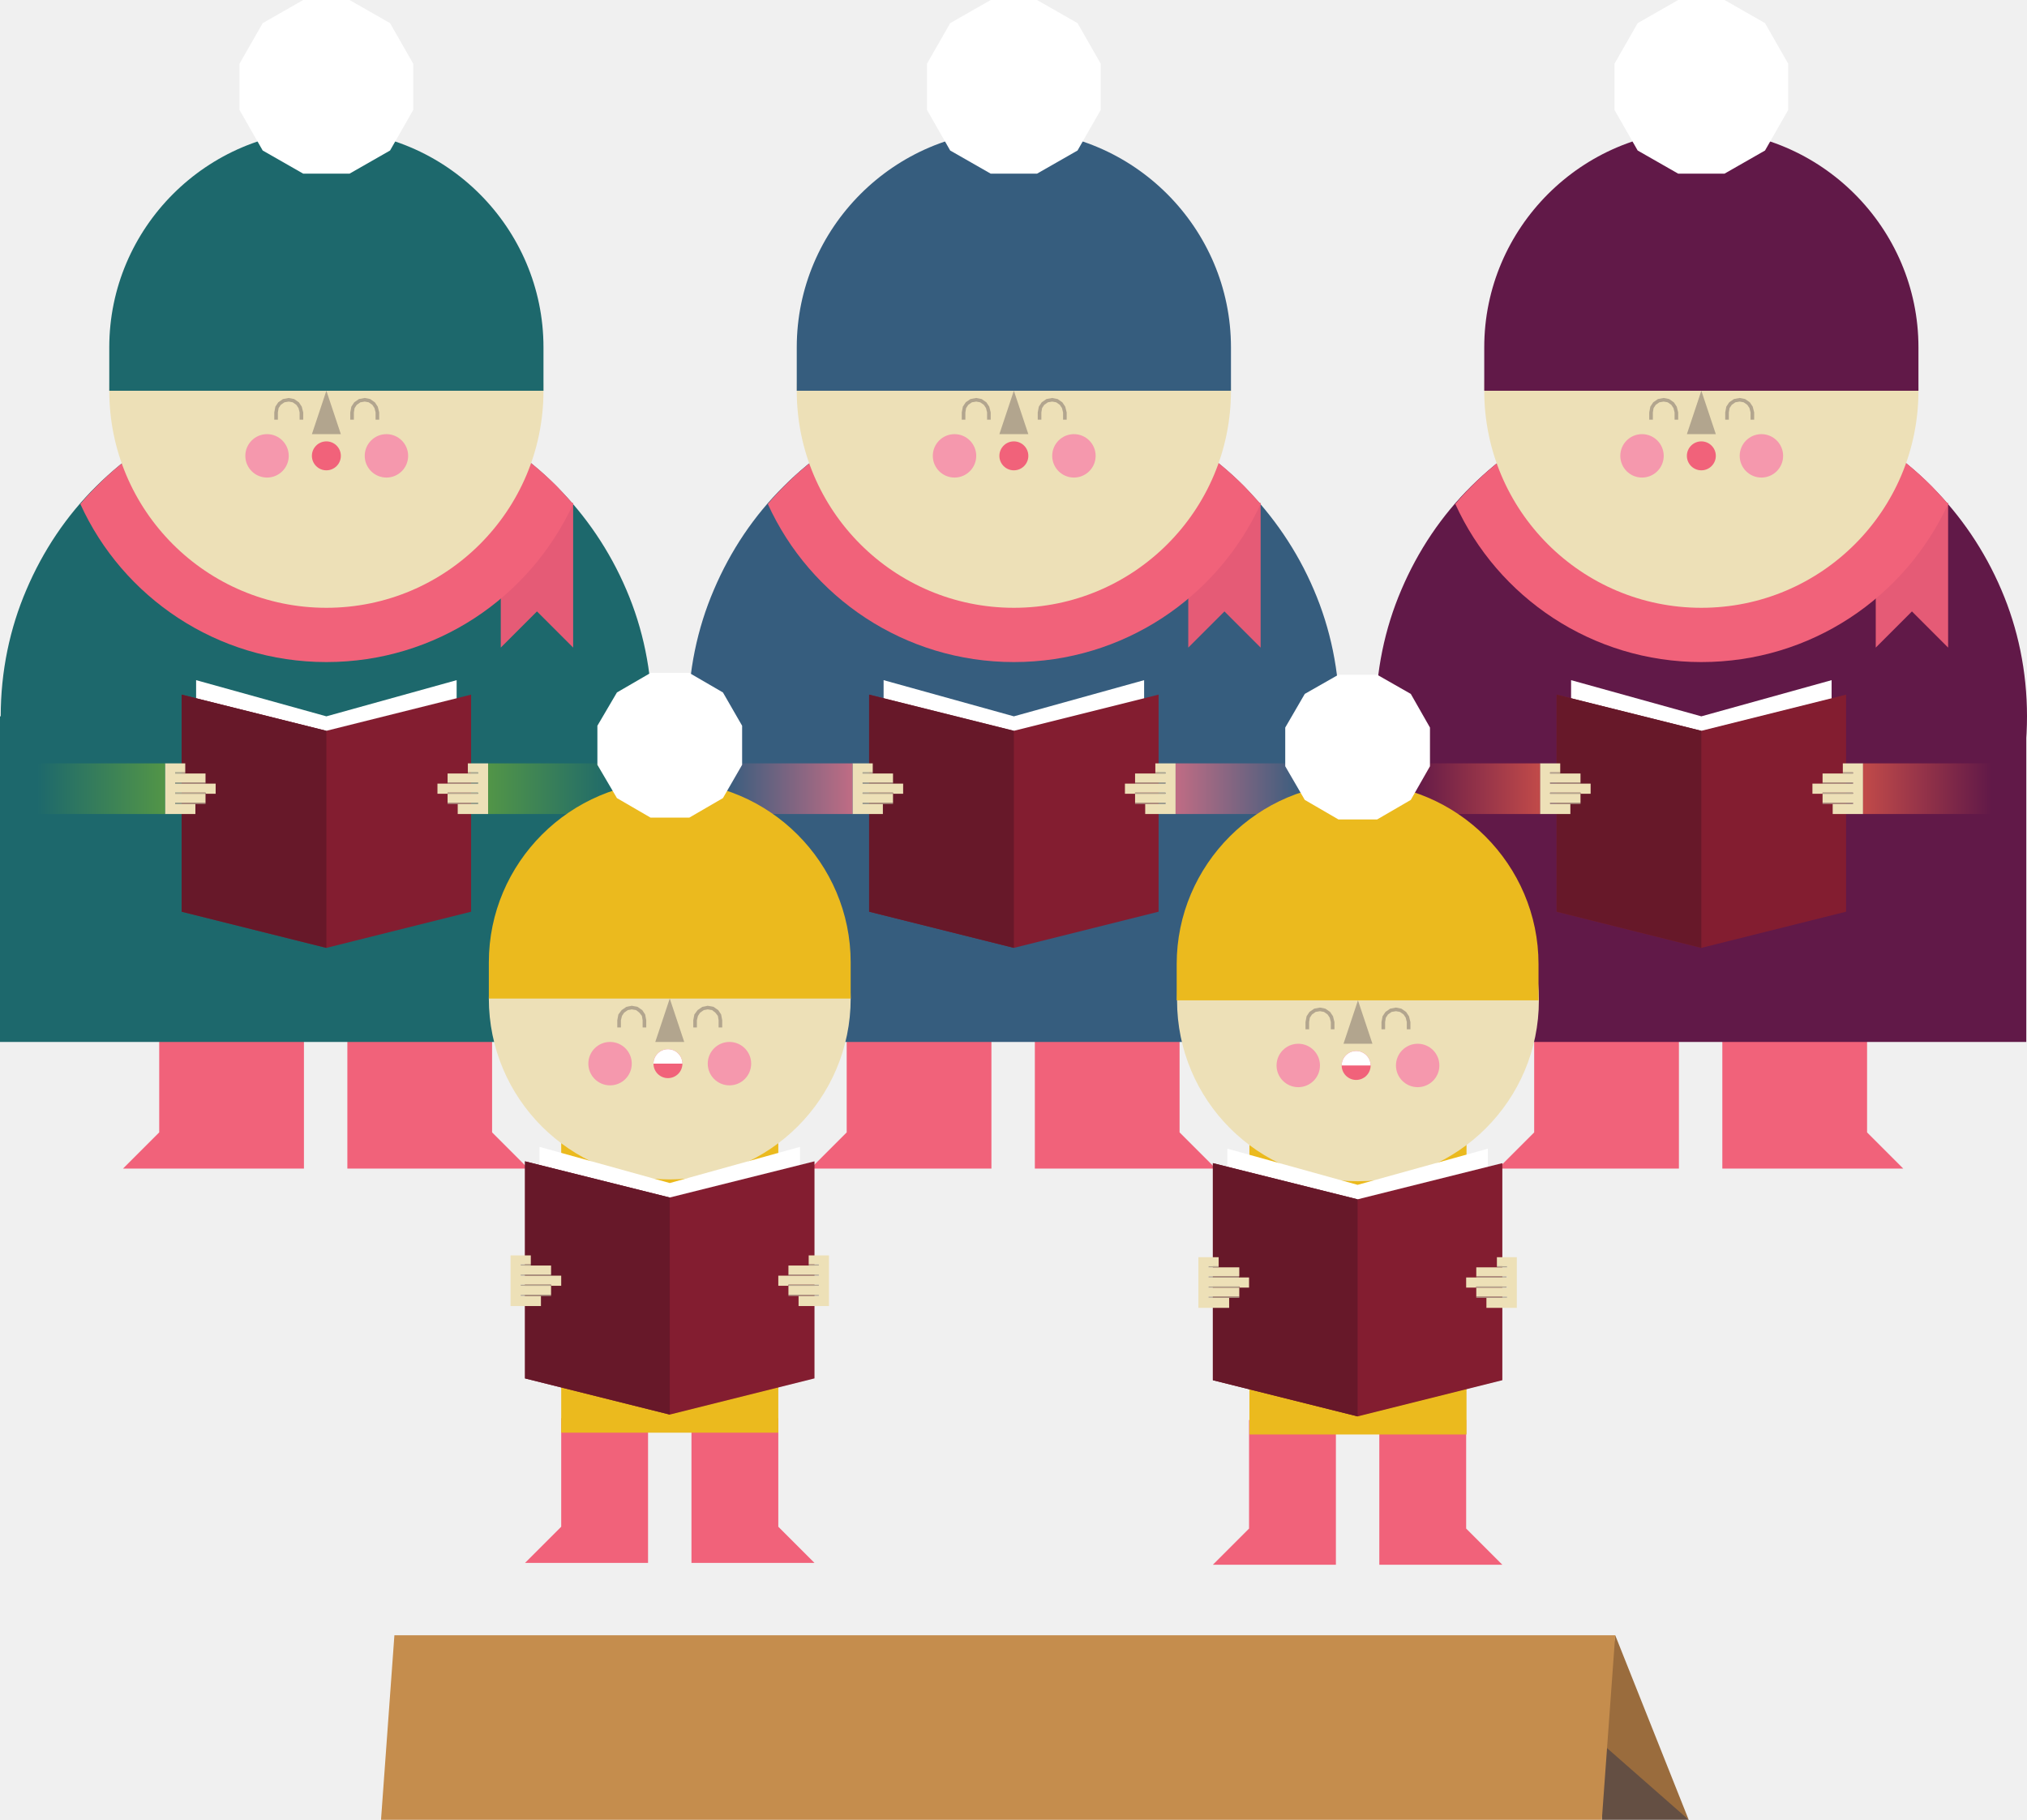
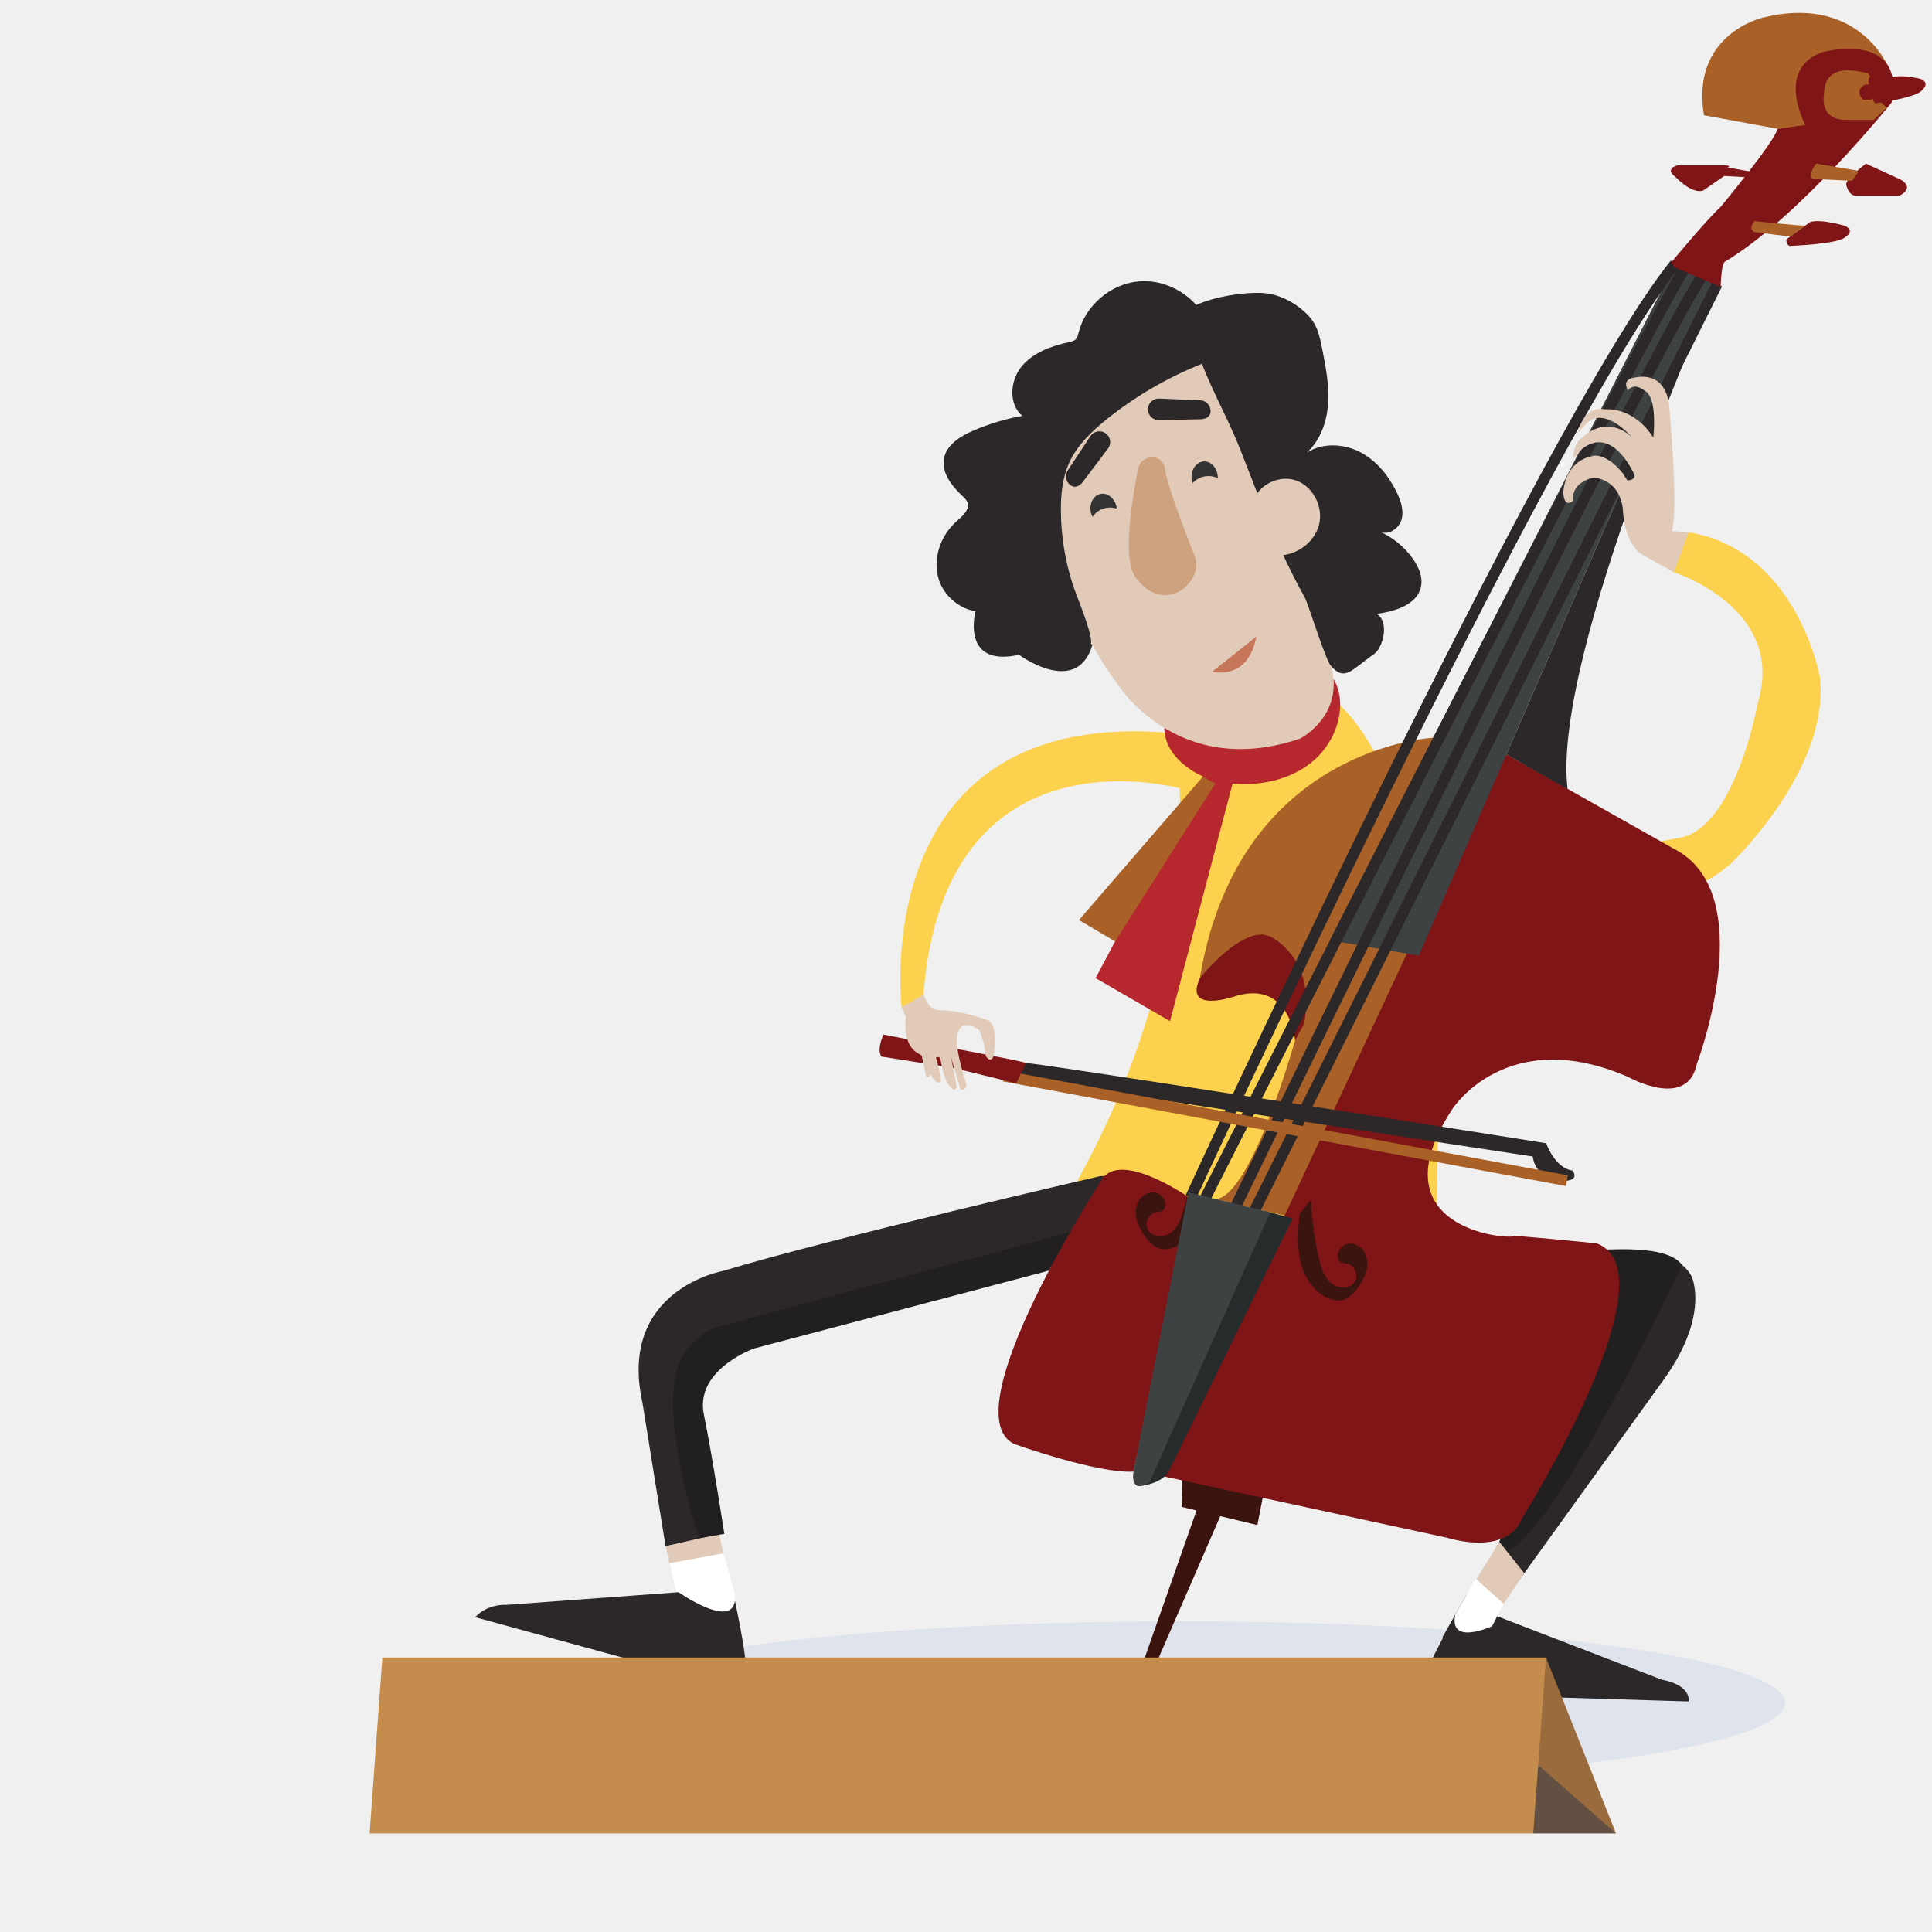
- <svg xmlns="http://www.w3.org/2000/svg" viewBox="0 0 560.2 503">
-   <path fill="#F1627A" d="M136 313v-30H96v40h50zm-92 0v-30h40v40H34z" />
-   <path fill="#1D686C" d="M0 198h180v90H0zm180.2 0c0 12.4-2.5 24.3-7.1 35s-11.1 20.5-19.3 28.6c-8.1 8.1-17.8 14.7-28.6 19.3-10.8 4.6-22.6 7.1-35 7.1s-24.3-2.5-35-7.1c-10.8-4.6-20.5-11.1-28.6-19.3S11.9 243.8 7.3 233 .2 210.4.2 198s2.5-24.3 7.1-35c4.6-10.8 11.1-20.5 19.3-28.6s17.8-14.7 28.6-19.3c10.8-4.6 22.6-7.1 35-7.1s24.3 2.5 35 7.1c10.8 4.6 20.5 11.1 28.6 19.3 8.1 8.1 14.7 17.8 19.3 28.6 4.6 10.7 7.1 22.6 7.1 35z" />
-   <path fill="#E55B76" d="M158.4 179l-10-10-10 10v-40h20v20z" />
-   <path fill="#F1627A" d="M90.2 183c30.3 0 56.3-17.9 68.2-43.7-1.5-1.7-3-3.3-4.5-4.9-8.1-8.1-17.8-14.7-28.6-19.3s-22.6-7.1-35-7.1-24.3 2.5-35 7.1-20.5 11.1-28.6 19.3c-1.6 1.6-3.1 3.2-4.5 4.9C33.9 165.1 60 183 90.2 183z" />
-   <circle fill="#EDE0B7" cx="90.2" cy="108" r="60" />
-   <path fill="#fff" d="M126.2 248l-36 10-36-10v-60l36 10 36-10v30z" />
-   <path fill="#831D30" d="M130.2 252l-40 10-40-10v-60l40 10 40-10v30z" />
-   <path fill="#671829" d="M90.2 262l-40-10v-60l40 10z" />
-   <path fill="#EDE0B7" d="M56.8 216.6h-8.4v-.3h8.4v-2.5h-8.4v-.3h2.8V211h-5.6v14H54v-2.8h-5.6v-.3h8.4v-2.5h-8.4v-.3h8.4v.3h2.8v-2.8z" />
-   <path fill="#B2A58E" d="M48.4 213.5h2.8v.3h-2.8zm0 2.8h8.4v.3h-8.4zm0 2.8h8.4v.3h-8.4zm0 3.1h8.4v-.3h-8.4z" />
-   <linearGradient id="a" gradientUnits="userSpaceOnUse" x1="45.625" y1="218" x2="10.25" y2="218">
-     <stop offset="0" stop-color="#529547" />
-     <stop offset="1" stop-color="#1D686C" />
-   </linearGradient>
-   <path fill="url(#a)" d="M10.2 211h35.4v14H10.2z" />
-   <path fill="#EDE0B7" d="M129.3 211v2.5h2.8v.3h-8.4v2.5h8.4v.3h-11.2v2.8h2.8v-.3h8.4v.3h-8.4v2.5h8.4v.3h-5.6v2.8h8.4v-14z" />
-   <path fill="#B2A58E" d="M129.3 213.5h2.8v.3h-2.8zm-5.6 2.8h8.4v.3h-8.4zm0 2.8h8.4v.3h-8.4zm8.4 2.8h-8.4v.3h8.4z" />
-   <linearGradient id="b" gradientUnits="userSpaceOnUse" x1="134.875" y1="218" x2="170.25" y2="218">
-     <stop offset="0" stop-color="#529547" />
-     <stop offset="1" stop-color="#1D686C" />
-   </linearGradient>
-   <path fill="url(#b)" d="M134.9 211h35.4v14h-35.4z" />
-   <path d="M97.8 114l.2-1.2.6-.9 1-.7 1.2-.2 1.1.2 1 .7.6.9.3 1.2v2h1v-2l-.4-1.6-.8-1.2-1.3-.9-1.5-.3-1.6.3-1.3.9-.8 1.2-.3 1.6v2h1v-2zm-21 0l.2-1.2.6-.9 1-.7 1.2-.2 1.1.2 1 .7.6.9.3 1.2v2h1v-2l-.4-1.6-.8-1.2-1.3-.9-1.5-.3-1.6.3-1.3.9-.8 1.2-.3 1.6v2h1v-2zm17.4 6h-8l4-12z" fill="#B2A58E" />
-   <g fill="#F598AD">
-     <circle cx="73.8" cy="126" r="6" />
-     <circle cx="106.8" cy="126" r="6" />
+ <svg xmlns="http://www.w3.org/2000/svg" xmlns:xlink="http://www.w3.org/1999/xlink" version="1.1" id="Capa_1" x="0px" y="0px" width="300px" height="300px" viewBox="0 0 300 300" enable-background="new 0 0 300 300" xml:space="preserve">
+   <g>
+     <ellipse fill="#DFE3EB" cx="183.18" cy="264.426" rx="93.992" ry="12.668" />
+     <g>
+       <g opacity="0.13">
+         <g>
+           <g>
+             <defs>
+               <path id="SVGID_1_" d="M297.114,257.281c0,9.299-32.75,16.836-73.148,16.836c-40.4,0-73.151-7.537-73.151-16.836        s32.751-16.838,73.151-16.838C264.364,240.443,297.114,247.982,297.114,257.281" />
+             </defs>
+             <clipPath id="SVGID_2_">
+               <use xlink:href="#SVGID_1_" overflow="visible" />
+             </clipPath>
+           </g>
+         </g>
+       </g>
+       <path fill="#FCD14E" d="M206.901,108.469c0,0-4.297,7.976-14.183,7.16c-2.353-0.194-8.319-1.507-10.389-1.771    c-47.991-4.469-42.321,42.586-42.321,42.586l3.373-1.951c3.101-40.014,35.73-33.118,39.806-32.096    c0.44,11.663-1.169,34.163-15.642,60.499l-4.092,8.736l58.783,10.322C222.237,201.955,229.161,126.889,206.901,108.469" />
+       <path fill="#2C2829" d="M251.374,195.924c-0.342-2.047,8.846-2.412,11.278,2.234c0,0,2.931,5.889-4.202,15.924l-24.994,34.682    l-4.201-3.053l15.236-26.85C244.491,218.861,252.481,202.537,251.374,195.924" />
+       <path fill="#221F20" d="M232.821,239.424c0,0,15.629-45.707,15.726-45.432s10.21-0.984,12.628,2.42    c0,0-18.965,40.713-27.143,44.535L232.821,239.424z" />
+       <path fill="#2C2829" d="M170.862,182.621c0,0-42.059,9.709-58.611,14.736c0,0-16.367,2.887-12.49,20.473l3.587,22.262l8.325-1.781    c0,0-10.979-28.955,5.066-30.262l50.363-12.256l5.389-13.172H170.862z" />
+       <path fill="#FCD14E" d="M259.713,88.78c0,0,17.798,5.519,13.214,20.473c0,0-3.548,19.856-12.498,20.907l-6.279,1.183l4.806,7.216    c0,0,4.421,0.271,9.878-4.532c0,0,15.391-14.602,13.754-28.899c0,0-3.494-19.742-20.412-22.472l-2.33,5.447" />
+       <polygon fill="#E1CAB7" points="236.684,244.287 232.323,250.738 227.65,247.762 232.823,239.424   " />
+       <polygon fill="#E1CAB7" points="103.348,240.1 104.177,243.609 112.472,241.867 111.642,238.178   " />
+       <path fill="#221F20" d="M108.566,238.855c0,0-7.153-21.346-2.51-28.313c0,0,1.106-2.543,4.978-4.424l55.131-14.787l-3.275,5.965    l-45.773,12.088c0,0-8.537,3.014-7.939,9.441c0.024,0.258,0.063,0.518,0.116,0.785c1.409,6.969,3.179,18.564,3.179,18.564    L108.566,238.855z" />
+       <path fill="#B6282E" d="M207.05,105.377c0.202,3.272-2.042,6.581-4.963,8.069c-2.232,1.14-4.841,1.233-7.348,1.187    c-4.61-0.085-9.417-0.731-13.945-1.6c0.02,2.803,1.842,4.985,4.174,6.539c0.58,0.387,1.193,0.714,1.83,0.988l-16.68,31.314    l11.564,6.691l9.717-36.897c0.523,0.048,1.047,0.081,1.568,0.088c4.332,0.05,8.836-1.297,11.83-4.426    S209.239,109.115,207.05,105.377" />
+       <polyline fill="#A96128" points="186.787,120.59 167.546,142.863 173.146,146.189 188.696,121.688   " />
+       <path fill="#2C2829" d="M114.685,251.328c-0.23-1.18-0.651-3.27-1.021-4.816c-0.144-0.635-0.254-1.004-0.254-1.004    c-0.127-0.463-0.237-0.787-0.315-0.885c0,0-3.129,0.893-5.16,2.314l-0.58,0.15l-28.588,2.105c-3.376-0.109-4.98,1.926-4.98,1.926    l32.766,8.975l1.416-2.508l0.914,2.834l6.91,1.74C116.36,260.754,115.517,255.551,114.685,251.328" />
+       <path fill="#2C2829" d="M258.027,260.816l-26.672-10.275l-2.419-1.463c-0.389-0.709-0.826-1.246-1.285-1.316l-0.229,0.404    c0,0-0.01,0.018-0.026,0.045l-3.427,6.037l0.111,0.039c-1.996,3.797-4.125,8.156-4.006,9.285h5.861l1.715-2.959l0.607,2.551    l33.952,1.037C262.211,264.201,262.763,261.715,258.027,260.816" />
+       <path fill="#FFFFFF" d="M229.169,245.082c-0.08,0.121,4.345,3.896,4.313,3.945c-0.032,0.047-1.788,3.482-1.788,3.482    s-6.73,3.117-5.724-1.771L229.169,245.082z" />
+       <path fill="#FFFFFF" d="M114.131,247.432l-0.524-1.818c-0.104-0.504-1.273-4.408-1.273-4.408l-8.371,1.518l1.018,4.25    C104.979,246.973,114.774,253.992,114.131,247.432" />
+       <path fill="#E1CAB7" d="M164.56,72.303c0,0-2.845,18.336,8.875,33.788c0,0,9.264,15.109,28.465,8.594    c0,0,8.111-4.173,4.059-13.284l-16.58-46.706C189.378,54.695,165.228,64.225,164.56,72.303" />
+       <path fill="#2C2829" d="M219.405,86.78c-1.302-1.846-3.109-3.328-5.172-4.245c1.299,0.672,2.969-0.414,3.385-1.818    c0.414-1.403-0.079-2.91-0.715-4.229c-1.252-2.599-3.156-4.968-5.715-6.294c-2.561-1.327-5.83-1.462-8.264,0.087    c2.125-1.913,3.129-4.826,3.307-7.679c0.18-2.854-0.379-5.694-0.936-8.498c-0.328-1.656-0.691-3.39-1.775-4.686    c-1.774-2.125-4.678-3.764-7.443-3.916c-3.035-0.168-7.438,0.56-10.334,1.857c-2.215-2.501-5.619-3.969-8.961-3.664    c-4.342,0.396-8.257,3.755-9.309,7.988c-0.085,0.344-0.162,0.711-0.403,0.974c-0.276,0.299-0.704,0.394-1.103,0.479    c-2.756,0.593-5.59,1.619-7.365,3.81c-1.777,2.188-2.018,5.809,0.135,7.629c-2.637,0.476-5.216,1.256-7.672,2.323    c-1.973,0.857-4.07,2.163-4.482,4.275c-0.431,2.222,1.201,4.286,2.852,5.835c0.313,0.292,0.641,0.595,0.784,0.995    c0.411,1.138-0.775,2.146-1.685,2.944c-2.498,2.188-3.759,5.834-2.77,9.005c0.793,2.538,3.129,4.543,5.709,4.96    c-0.252,1.046-1.803,8.643,6.759,6.76c0,0,8.983,6.652,11.405-1.566l-0.244-0.126c0.023-0.085,0.045-0.172,0.043-0.267    c-0.077-2.142-2.173-6.808-2.924-9.168c-1.163-3.652-1.766-7.484-1.777-11.318c-0.008-2.49,0.244-5.033,1.261-7.307    c1.231-2.755,3.487-4.911,5.837-6.804c4.465-3.595,9.477-6.505,14.805-8.62c1.738,4.514,4.154,8.73,6.008,13.449    c3.037,7.723,5.826,15.478,9.902,22.708c0.633,1.125,3.217,9.731,4.137,10.772c2.182,2.468,3.213,0.531,6.726-1.9    c1.28-0.886,2.429-4.916,0.37-6.206c2.843-0.39,6.264-1.402,6.864-4.208C220.97,89.599,220.297,88.042,219.405,86.78" />
+       <path fill="#E1CAB7" d="M194.44,78.383c0.547-2.838,3.898-4.701,6.654-3.833s4.438,4.125,3.727,6.925    c-0.713,2.802-3.574,4.831-6.463,4.771" />
+       <path fill="#CEA17F" d="M176.717,72.849c0,0-2.93,13.605-0.403,16.744c0,0,1.186,1.864,3.033,2.53    c1.903,0.688,4.492,0.136,5.92-2.538c0.305-0.57,0.802-1.908,0.276-3.152c0,0-4.172-10.397-4.631-13.449    c-0.021-0.131-0.015-0.249-0.036-0.346C180.315,70.218,177.025,70.663,176.717,72.849" />
+       <path fill="#C57558" d="M195.073,98.86c-1.194,6.471-6.051,5.6-6.811,5.462l-0.012-0.038L195.073,98.86z" />
+       <path fill="#2C2829" d="M166.271,75.375L166.271,75.375c-0.77-0.508-0.982-1.551-0.475-2.32l3.521-5.33    c0.508-0.769,1.551-0.982,2.319-0.475c0.769,0.507,0.982,1.552,0.474,2.319l-3.793,5.033    C167.81,75.372,167.038,75.883,166.271,75.375" />
+       <path fill="#2C2829" d="M187.979,63.899L187.979,63.899c0.039-0.919-0.684-1.704-1.604-1.742l-6.383-0.266    c-0.921-0.038-1.705,0.683-1.742,1.604c-0.038,0.919,0.683,1.703,1.602,1.742l6.303-0.13    C187.075,65.145,187.94,64.819,187.979,63.899" />
+       <path fill="#333333" d="M187.442,73.927c0.598-0.036,1.159,0.087,1.644,0.32c0.001-0.083,0.011-0.164,0.005-0.249    c-0.082-1.363-1.059-2.414-2.18-2.347c-1.123,0.068-1.966,1.229-1.883,2.593c0.017,0.278,0.078,0.537,0.164,0.783    C185.71,74.412,186.511,73.984,187.442,73.927" />
+       <path fill="#333333" d="M171.728,78.875c0.587-0.116,1.162-0.071,1.672,0.095c-0.01-0.082-0.012-0.164-0.027-0.247    c-0.268-1.341-1.378-2.249-2.479-2.029c-1.103,0.22-1.78,1.484-1.514,2.824c0.055,0.273,0.151,0.522,0.27,0.753    C170.077,79.589,170.812,79.058,171.728,78.875" />
+       <path fill="#3B130F" d="M196.33,231.207l-12.755-2.627l-0.105,5.408l2.326,0.557l-8.297,23.6c0,0-0.83,1.99,0.663,2.652    c0,0,0.331-0.084,1.078-1.822l10.244-23.547l5.765,1.381L196.33,231.207z" />
+       <path fill="#A96128" d="M222.618,114.551c0,0-29.859,1.326-36.162,36.494c0,0-1.658,6.637,5.972,2.988c0,0,8.958-4.314,9.29,5.307    c0,0-6.968,26.211-12.939,26.873l12.607,2.986l19.242-41.471l-11.943-1.99L222.618,114.551z" />
+       <path fill="#A96128" d="M293.032,10.048c0,0-4.723-10.953-19.32-7.304c0,0-11.225,2.544-9.123,15.151l11.417,2.101l4.812-0.442    c0,0-3.871-4.202,0.221-9.843c0,0,6.856-2.129,11.252,0L293.032,10.048z" />
+       <path fill="#7F1517" d="M233.104,116.679l-52.509,112.553l44.253,9.58c0,0,9.106,2.973,11.54-3.135    c0,0,23.721-37.936,11.557-42.607c0,0-9.376-0.951-12.773-1.162c-0.875,0.68-21.92-1.105-9.621-19.74    c0,0,8.453-13.188,27.365-4.895c0,0,9.047,5.061,10.539-1.988c0,0,10.202-26.792-3.732-33.592L233.104,116.679z" />
+       <path fill="#262B2B" d="M196.33,188.002c0,0-16.095,40.207-19.661,42.766c0,0,3.406-0.125,4.761-2.199    c0.079-0.121,0.151-0.25,0.216-0.387c1.158-2.445,19.077-38.982,19.077-38.982L196.33,188.002z" />
+       <path fill="#7F1517" d="M185.185,186.32c0,0-10.506-7.57-13.898-3.461c0,0-23.647,36.365-13.859,41.342    c0,0,12.939,4.645,18.578,4.313L185.185,186.32z" />
+       <path fill="#3B130F" d="M201.781,188.506c-0.216,2.551-0.428,5.158,0.212,7.637c0.641,2.479,2.304,4.846,4.744,5.617    c0.467,0.148,0.96,0.236,1.445,0.176c1.178-0.145,2.076-1.109,2.754-2.086c0.566-0.816,1.064-1.703,1.279-2.676    c0.214-0.973,0.117-2.045-0.433-2.875s-1.598-1.355-2.567-1.133c-0.971,0.223-1.713,1.291-1.441,2.248    c0.051,0.178,0.137,0.354,0.275,0.477c0.295,0.262,0.736,0.23,1.123,0.309c1.188,0.242,1.853,1.836,1.188,2.85    c-0.756,1.154-2.598,1.084-3.656,0.199c-1.057-0.885-1.51-2.285-1.848-3.621c-0.697-2.756-1.17-6.469-1.314-9.307" />
+       <path fill="#7F1517" d="M186.331,151.875c0,0,6.732-8.442,10.902-6.452c0,0,7.229,3.217,5.258,13.584l-1.391,2.525    c0,0-0.82-9.713-9.668-6.727C191.433,154.807,183.771,157.35,186.331,151.875" />
+       <path fill="#3F4242" d="M206.473,146.014c0.249,0,13.843,2.388,13.843,2.388l45.848-105.431l-6.055-1.99L206.473,146.014z" />
+       <path fill="#2C2829" d="M243.41,122.493c0.019,0.159-9.497-5.356-9.497-5.356l32.25-74.165l0.471,1.134    C266.634,44.105,240.864,101.375,243.41,122.493" />
+       <path fill="#3B130F" d="M187.009,186.32c0.217,2.551,0.311-0.619-0.33,1.859c-0.64,2.479-2.303,4.846-4.743,5.619    c-0.466,0.148-0.96,0.234-1.444,0.174c-1.18-0.146-2.078-1.109-2.755-2.084c-0.567-0.818-1.065-1.705-1.28-2.678    c-0.213-0.973-0.115-2.045,0.434-2.875s1.598-1.355,2.567-1.131c0.972,0.221,1.713,1.289,1.44,2.246    c-0.051,0.18-0.137,0.354-0.274,0.477c-0.296,0.262-0.737,0.232-1.123,0.311c-1.188,0.242-1.853,1.834-1.188,2.85    c0.755,1.152,2.598,1.082,3.655,0.197c1.057-0.885,1.51-2.285,1.848-3.621c0.699-2.756,0.253,1.111,0.398-1.727" />
+       <path fill="#2C2829" d="M158.145,164.93c0.49-0.338,81.947,12.59,81.947,12.59s1.327,3.881,4.093,4.24    c0,0,1.105,1.357-0.885,1.578c0,0-4.646,0.443-5.309-3.76l-80.396-12.219C157.595,167.359,156.375,166.146,158.145,164.93" />
+       <path fill="none" stroke="#2C2829" stroke-width="1.691" stroke-miterlimit="10" d="M184.88,185.938    c0,0,55.323-120.157,75.229-144.957" />
+       <path fill="none" stroke="#2C2829" stroke-width="1.691" stroke-miterlimit="10" d="M187.009,186.32    c0,0,67.504-133.487,74.582-144.629" />
+       <path fill="none" stroke="#2C2829" stroke-width="1.691" stroke-miterlimit="10" d="M191.935,187.209    c0,0,64.545-133.206,72.332-144.238" />
+       <line fill="none" stroke="#2C2829" stroke-width="1.691" stroke-miterlimit="10" x1="194.786" y1="188.002" x2="266.634" y2="44.105" />
+       <path fill="#E1CAB7" d="M259.604,82.449c1.091-3.71-0.484-20.083-0.484-20.083c-0.982-4.803-4.803-3.82-5.458-3.711    c-1.941,0.323-0.873,1.964-0.873,1.964c0.982-1.31,2.51,0,2.51,0c2.184,0.982,1.42,7.313,1.42,7.313    c-3.166-4.911-7.477-4.365-7.477-4.365c-3.438-0.655-4.203,3.602-4.203,3.602l1.311-1.42c2.838-2.837,7.096,2.184,7.096,2.184    c-4.148-3.82-7.75,0-7.75,0c-1.529,1.092-1.42,3.274-1.42,3.274l1.42-1.528c4.801-3.711,8.076,4.039,8.076,4.039    c0.218,0.874-1.092,0.874-1.092,0.874l-0.764-1.201c-2.947-3.492-4.911-2.51-4.911-2.51c-4.148,0.981-4.258,5.566-4.258,5.566    c0.109,2.619,1.528,1.31,1.528,1.31c-0.328-3.057,3.275-3.603,3.275-3.603c4.584,0.654,4.474,5.458,4.474,5.458    c0.47,5.25,2.865,6.551,3.533,6.814l4.383,2.431l2.235-6.189L259.604,82.449z" />
+       <path fill="#3F4242" d="M184.548,185.152l-8.543,43.361c0,0-0.664,3.65,2.488,1.658l18.74-41.924L184.548,185.152z" />
+       <path fill="#7F1517" d="M259.445,40.816c0,0,5.751-6.927,7.741-8.696c0,0,8.488-10.243,8.82-12.123l4.34-0.591    c0,0-4.756-8.663,2.655-11.316c0,0,12.966-3.492,10.726,7.834c0,0-14.132,17.668-25.91,24.734c-0.553,0.332-0.631,3.89-0.631,3.89    l-7.076-2.986L259.445,40.816z" />
+       <path fill="#7F1517" d="M268.237,25.991c0,0,0.939-0.311-0.719-0.311h-7.078c0,0-1.99,0.531-0.332,1.748    c0,0,2.58,2.809,4.387,2.146l3.244-2.252l3.318,0.184l0.64-0.881L268.237,25.991z" />
+       <path fill="#7F1517" d="M281.065,34.484l-3.649,2.654c0,0-0.165,0.719,0.442,1.051c0,0,7.687-0.277,8.682-1.382    c0,0,1.604-0.886,0-1.715C286.54,35.092,282.779,33.931,281.065,34.484" />
+       <path fill="#A96128" d="M280.339,35.012c-0.196,0.144-7.899-0.677-7.899-0.677s-1.077,1.192,0,1.697l5.522,0.708L280.339,35.012z" />
+       <path fill="#7F1517" d="M289.747,25.416c0,0-3.428,2.569-3.041,3.344c0,0,0.301,1.63,1.506,1.63h6.733    c0,0,2.488-1.132,0.221-2.487L289.747,25.416z" />
+       <path fill="#A96128" d="M288.265,26.463l-6.258-1.048c0,0-1.445,1.817-0.499,2.378l6.083,0.275l0.939-1.327" />
+       <path fill="#A96128" d="M290.001,11.329c-0.332,0.166-6.693-2.326-6.777,3.313c0,0-0.836,3.976,3.451,3.976h4.289l1.99-1.882    c0,0-3.815-3.47-2.57-4.88" />
+       <path fill="#7F1517" d="M293.627,12.103l-2.839,2.935c0,0-0.072,0.728,0.475,1.01c0,0,6.479-0.892,7.217-2.072    c0,0,1.273-1.01-0.162-1.707C298.317,12.268,295.026,11.415,293.627,12.103" />
+       <path fill="#7F1517" d="M292.928,13.125h-3.292c0,0-1.814,0.785-0.33,2.354h1.268" />
+       <line fill="none" stroke="#A96128" stroke-width="1.691" stroke-miterlimit="10" x1="155.889" y1="167.086" x2="243.3" y2="183.338" />
+       <path fill="#7F1517" d="M157.241,164.559l-20.055-3.912c0,0-1.102,2.229-0.325,3.412l12.556,1.998l0.024,0.109l8.358,2.049    l1.537-3.176L157.241,164.559z" />
+       <path fill="#E1CAB7" d="M140.684,157.943c0,0-0.675,3.973,1.648,5.473c2.324,1.5,0.675,0,0.675,0l0.693,3.182    c0,0,0.229,1.365,0.828,0.166c0,0,0.568,1.693,1.618,1.244c0,0-0.366-2.492-0.815-3.768c0,0,0.6-0.449,0.749,0.449    c0,0,0.524,3.447,1.574,4.123c0,0,0.525,0.824,0.899,0c0,0-0.899-5.322-1.35-6.221l1.95,6.588c0,0,0.823,0.383,0.899-0.816    c0,0-2.25-6.746-1.201-8.246c0,0,0.451-1.949,3.15-0.225c0,0,0.974,2.023,1.049,4.049c0,0,0.674,1.199,1.198,0.148    c0,0,0.9-4.498-0.749-5.621c0,0-3.973-1.5-6.821-1.574c0,0-1.874,0.225-2.623-1.125l-0.675-1.275l-3.373,1.949L140.684,157.943z" />
+     </g>
  </g>
-   <circle fill="#F1627A" cx="90.2" cy="126" r="4" />
-   <path fill="#1D686C" d="M30.2 108V96c0-33 27-60 60-60s60 27 60 60v12h-120z" />
-   <path fill="#fff" d="M83.8 48l-11.2-6.4-6.4-11.2V17.6l6.4-11.2L83.8 0h12.8l11.2 6.4 6.4 11.2v12.8l-6.4 11.2L96.6 48z" />
-   <path fill="#F1627A" d="M326 313v-30h-40v40h50zm-92 0v-30h40v40h-50z" />
-   <path fill="#365D7E" d="M190 198h180v90H190zm180.2 0c0 12.4-2.5 24.3-7.1 35-4.6 10.8-11.1 20.5-19.3 28.6s-17.8 14.7-28.6 19.3c-10.8 4.6-22.6 7.1-35 7.1-12.4 0-24.3-2.5-35-7.1-10.8-4.6-20.5-11.1-28.6-19.3-8.1-8.1-14.7-17.8-19.3-28.6s-7.1-22.6-7.1-35 2.5-24.3 7.1-35c4.6-10.8 11.1-20.5 19.3-28.6 8.1-8.1 17.8-14.7 28.6-19.3 10.8-4.6 22.6-7.1 35-7.1 12.4 0 24.3 2.5 35 7.1 10.8 4.6 20.5 11.1 28.6 19.3s14.7 17.8 19.3 28.6c4.6 10.7 7.1 22.6 7.1 35z" />
-   <path fill="#E55B76" d="M348.4 179l-10-10-10 10v-40h20v20z" />
-   <path fill="#F1627A" d="M280.2 183c30.3 0 56.3-17.9 68.2-43.7-1.5-1.7-3-3.3-4.5-4.9-8.1-8.1-17.8-14.7-28.6-19.3s-22.6-7.1-35-7.1-24.3 2.5-35 7.1-20.5 11.1-28.6 19.3c-1.6 1.6-3.1 3.2-4.5 4.9 11.7 25.8 37.8 43.7 68 43.7z" />
-   <circle fill="#EDE0B7" cx="280.2" cy="108" r="60" />
-   <path fill="#fff" d="M316.2 248l-36 10-36-10v-60l36 10 36-10v30z" />
-   <path fill="#831D30" d="M320.2 252l-40 10-40-10v-60l40 10 40-10v30z" />
-   <path fill="#671829" d="M280.2 262l-40-10v-60l40 10z" />
-   <path fill="#EDE0B7" d="M246.8 216.6h-8.4v-.3h8.4v-2.5h-8.4v-.3h2.8V211h-5.6v14h8.4v-2.8h-5.6v-.3h8.4v-2.5h-8.4v-.3h8.4v.3h2.8v-2.8z" />
-   <path fill="#B2A58E" d="M238.4 213.5h2.8v.3h-2.8zm0 2.8h8.4v.3h-8.4zm0 2.8h8.4v.3h-8.4zm0 3.1h8.4v-.3h-8.4z" />
-   <linearGradient id="c" gradientUnits="userSpaceOnUse" x1="235.625" y1="218" x2="200.25" y2="218">
-     <stop offset="0" stop-color="#C06C84" />
-     <stop offset="1" stop-color="#365D7E" />
-   </linearGradient>
-   <path fill="url(#c)" d="M235.6 219.4V211h-35.4v14h35.4v-2.8z" />
-   <path fill="#EDE0B7" d="M324.9 219.4V211h-5.6v2.5h2.8v.3h-8.4v2.5h8.4v.3h-11.2v2.8h2.8v-.3h8.4v.3h-8.4v2.5h8.4v.3h-5.6v2.8h8.4v-2.8z" />
-   <path fill="#B2A58E" d="M319.3 213.5h2.8v.3h-2.8zm-5.6 2.8h8.4v.3h-8.4zm0 2.8h8.4v.3h-8.4zm8.4 2.8h-8.4v.3h8.4z" />
-   <linearGradient id="d" gradientUnits="userSpaceOnUse" x1="324.875" y1="218" x2="360.25" y2="218">
-     <stop offset="0" stop-color="#C06C84" />
-     <stop offset="1" stop-color="#365D7E" />
-   </linearGradient>
-   <path fill="url(#d)" d="M324.9 211v14h35.3v-14z" />
-   <path d="M287.8 114l.2-1.2.6-.9 1-.7 1.2-.2 1.1.2 1 .7.6.9.3 1.2v2h1v-2l-.4-1.6-.8-1.2-1.3-.9-1.5-.3-1.6.3-1.3.9-.8 1.2-.3 1.6v2h1v-2zm-21 0l.2-1.2.6-.9 1-.7 1.2-.2 1.1.2 1 .7.6.9.3 1.2v2h1v-2l-.4-1.6-.8-1.2-1.3-.9-1.5-.3-1.6.3-1.3.9-.8 1.2-.3 1.6v2h1v-2zm17.4 6h-8l4-12z" fill="#B2A58E" />
-   <g fill="#F598AD">
-     <circle cx="263.8" cy="126" r="6" />
-     <circle cx="296.8" cy="126" r="6" />
+   <g>
+     <path fill="#644F43" d="M238.076,284.684h12.853l-13.174-16.762L238.076,284.684z" />
+     <path fill="#9A6C3D" d="M240.058,257.373l10.871,27.311l-13.174-11.566L240.058,257.373z" />
+     <path fill="#C58D4D" d="M238.076,284.684H57.391l1.981-27.311h180.686L238.076,284.684z" />
  </g>
-   <circle fill="#F1627A" cx="280.2" cy="126" r="4" />
-   <path fill="#365D7E" d="M220.2 108V96c0-33 27-60 60-60s60 27 60 60v12h-120z" />
-   <path fill="#fff" d="M273.8 48l-11.2-6.4-6.4-11.2V17.6l6.4-11.2L273.8 0h12.8l11.2 6.4 6.4 11.2v12.8l-6.4 11.2-11.2 6.4z" />
-   <path fill="#F1627A" d="M516 313v-30h-40v40h50zm-92 0v-30h40v40h-50z" />
-   <path fill="#611948" d="M380 198h180v90H380zm180.2 0c0 12.4-2.5 24.3-7.1 35s-11.1 20.5-19.3 28.6c-8.1 8.1-17.8 14.7-28.6 19.3-10.8 4.6-22.6 7.1-35 7.1-12.4 0-24.3-2.5-35-7.1-10.8-4.6-20.5-11.1-28.6-19.3s-14.7-17.8-19.3-28.6c-4.6-10.8-7.1-22.6-7.1-35s2.5-24.3 7.1-35c4.6-10.8 11.1-20.5 19.3-28.6s17.8-14.7 28.6-19.3c10.8-4.6 22.6-7.1 35-7.1 12.4 0 24.3 2.5 35 7.1 10.8 4.6 20.5 11.1 28.6 19.3 8.1 8.1 14.7 17.8 19.3 28.6 4.6 10.7 7.1 22.6 7.1 35z" />
-   <path fill="#E55B76" d="M538.4 179l-10-10-10 10v-40h20v20z" />
-   <path fill="#F1627A" d="M470.2 183c30.3 0 56.3-17.9 68.2-43.7-1.5-1.7-3-3.3-4.5-4.9-8.1-8.1-17.8-14.7-28.6-19.3s-22.6-7.1-35-7.1-24.3 2.5-35 7.1-20.5 11.1-28.6 19.3c-1.6 1.6-3.1 3.2-4.5 4.9 11.7 25.8 37.8 43.7 68 43.7z" />
-   <circle fill="#EDE0B7" cx="470.2" cy="108" r="60" />
-   <path fill="#fff" d="M506.2 248l-36 10-36-10v-60l36 10 36-10v30z" />
-   <path fill="#831D30" d="M510.2 252l-40 10-40-10v-60l40 10 40-10v30z" />
-   <path fill="#671829" d="M470.2 262l-40-10v-60l40 10z" />
-   <path fill="#EDE0B7" d="M436.8 216.6h-8.4v-.3h8.4v-2.5h-8.4v-.3h2.8V211h-5.6v14h8.4v-2.8h-5.6v-.3h8.4v-2.5h-8.4v-.3h8.4v.3h2.8v-2.8z" />
-   <path fill="#B2A58E" d="M428.4 213.5h2.8v.3h-2.8zm0 2.8h8.4v.3h-8.4zm0 2.8h8.4v.3h-8.4zm0 3.1h8.4v-.3h-8.4z" />
-   <linearGradient id="e" gradientUnits="userSpaceOnUse" x1="425.625" y1="218" x2="390.25" y2="218">
-     <stop offset="0" stop-color="#C14A49" />
-     <stop offset="1" stop-color="#611948" />
-   </linearGradient>
-   <path fill="url(#e)" d="M425.6 219.4V211h-35.4v14h35.4v-2.8z" />
-   <path fill="#EDE0B7" d="M514.9 219.4V211h-5.6v2.5h2.8v.3h-8.4v2.5h8.4v.3h-11.2v2.8h2.8v-.3h8.4v.3h-8.4v2.5h8.4v.3h-5.6v2.8h8.4v-2.8z" />
-   <path fill="#B2A58E" d="M509.3 213.5h2.8v.3h-2.8zm-5.6 2.8h8.4v.3h-8.4zm0 2.8h8.4v.3h-8.4zm8.4 2.8h-8.4v.3h8.4z" />
-   <linearGradient id="f" gradientUnits="userSpaceOnUse" x1="514.875" y1="218" x2="550.25" y2="218">
-     <stop offset="0" stop-color="#C14A49" />
-     <stop offset="1" stop-color="#611948" />
-   </linearGradient>
-   <path fill="url(#f)" d="M514.9 211v14h35.3v-14z" />
-   <path d="M477.8 114l.2-1.2.6-.9 1-.7 1.2-.2 1.1.2 1 .7.6.9.3 1.2v2h1v-2l-.4-1.6-.8-1.2-1.3-.9-1.5-.3-1.6.3-1.3.9-.8 1.2-.3 1.6v2h1v-2zm-21 0l.2-1.2.6-.9 1-.7 1.2-.2 1.1.2 1 .7.6.9.3 1.2v2h1v-2l-.4-1.6-.8-1.2-1.3-.9-1.5-.3-1.6.3-1.3.9-.8 1.2-.3 1.6v2h1v-2zm17.4 6h-8l4-12z" fill="#B2A58E" />
-   <g fill="#F598AD">
-     <circle cx="453.8" cy="126" r="6" />
-     <circle cx="486.8" cy="126" r="6" />
-   </g>
-   <circle fill="#F1627A" cx="470.2" cy="126" r="4" />
-   <path fill="#611948" d="M410.2 108V96c0-33 27-60 60-60s60 27 60 60v12h-120z" />
-   <path fill="#fff" d="M463.8 48l-11.2-6.4-6.4-11.2V17.6l6.4-11.2L463.8 0h12.8l11.2 6.4 6.4 11.2v12.8l-6.4 11.2-11.2 6.4z" />
-   <path fill="#F1627A" d="M215.1 422v-30h-24v40h34zm-60 0v-30h24v40h-34z" />
-   <path fill="#EBBA1E" d="M155.1 304.5h60V396h-60z" />
-   <circle fill="#EDE0B7" cx="185.1" cy="276" r="50" />
-   <path fill="#B2A58E" d="M189.1 288h-8l4-12z" />
-   <circle fill="#F1627A" cx="184.6" cy="294" r="4" />
-   <path fill="#fff" d="M184.6 290c-2.2 0-4 1.8-4 4h8c0-2.2-1.8-4-4-4z" />
-   <path fill="#B2A58E" d="M192.6 282l.3-1.2.6-.9 1-.7 1.1-.2 1.2.2.9.7.7.9.2 1.2v2h1v-2l-.3-1.6-.8-1.2-1.3-.9-1.6-.3-1.5.3-1.3.9-.9 1.2-.3 1.6v2h1v-2zm-21 0l.3-1.2.6-.9 1-.7 1.1-.2 1.2.2.9.7.7.9.2 1.2v2h1v-2l-.3-1.6-.8-1.2-1.3-.9-1.6-.3-1.5.3-1.3.9-.9 1.2-.3 1.6v2h1v-2z" />
-   <circle fill="#F598AD" cx="168.6" cy="294" r="6" />
-   <circle fill="#F598AD" cx="201.6" cy="294" r="6" />
-   <circle cx="185.1" cy="276" r="50" fill="none" />
-   <path fill="#fff" d="M221.1 377l-36 10-36-10v-60l36 10 36-10v30z" />
-   <path fill="#831D30" d="M225.1 381l-40 10-40-10v-60l40 10 40-10v30z" />
-   <path fill="#671829" d="M185.1 391l-40-10v-60l40 10z" />
-   <path fill="#EDE0B7" d="M223.5 347v2.5h2.8v.3h-8.4v2.5h8.4v.3h-11.2v2.8h2.8v-.3h8.4v.3h-8.4v2.5h8.4v.3h-5.6v2.8h8.4v-14z" />
-   <path fill="#B2A58E" d="M223.5 349.5h2.8v.3h-2.8zm-5.6 2.8h8.4v.3h-8.4zm0 2.8h8.4v.3h-8.4zm8.4 2.8h-8.4v.3h8.4z" />
-   <path fill="#EDE0B7" d="M152.3 352.6h-8.4v-.3h8.4v-2.5h-8.4v-.3h2.8V347h-5.6v14h8.4v-2.8h-5.6v-.3h8.4v-2.5h-8.4v-.3h8.4v.3h2.8v-2.8z" />
-   <path fill="#B2A58E" d="M143.9 349.5h2.8v.3h-2.8zm0 2.8h8.4v.3h-8.4zm0 2.8h8.4v.3h-8.4zm0 3.1h8.4v-.3h-8.4z" />
-   <path fill="#EBBA1E" d="M135.1 276v-10c0-27.5 22.5-50 50-50s50 22.5 50 50v10h-100z" />
-   <path fill="#fff" d="M179.8 226l-9.3-5.4-5.4-9.2v-10.8l5.4-9.2 9.3-5.4h10.7l9.3 5.4 5.3 9.2v10.8l-5.3 9.2-9.3 5.4z" />
-   <path fill="#F1627A" d="M405.2 422.5v-30h-24v40h34zm-60 0v-30h24v40h-34z" />
-   <path fill="#EBBA1E" d="M345.3 305h60v91.5h-60z" />
-   <circle fill="#EDE0B7" cx="375.3" cy="276.5" r="50" />
-   <path fill="#B2A58E" d="M379.3 288.5h-8l4-12z" />
-   <circle fill="#F1627A" cx="374.8" cy="294.5" r="4" />
-   <path fill="#fff" d="M374.8 290.5c-2.2 0-4 1.8-4 4h8c0-2.2-1.8-4-4-4z" />
-   <path fill="#B2A58E" d="M382.8 282.5l.2-1.2.6-.9 1-.7 1.2-.2 1.1.2 1 .7.6.9.3 1.2v2h1v-2l-.4-1.6-.8-1.2-1.3-.9-1.5-.3-1.6.3-1.3.9-.8 1.2-.3 1.6v2h1v-2zm-21 0l.2-1.2.6-.9 1-.7 1.2-.2 1.1.2 1 .7.6.9.3 1.2v2h1v-2l-.4-1.6-.8-1.2-1.3-.9-1.5-.3-1.6.3-1.3.9-.8 1.2-.3 1.6v2h1v-2z" />
-   <circle fill="#F598AD" cx="358.8" cy="294.5" r="6" />
-   <circle fill="#F598AD" cx="391.8" cy="294.5" r="6" />
-   <circle cx="375.3" cy="276.5" r="50" fill="none" />
-   <path fill="#fff" d="M411.2 377.5l-36 10-36-10v-60l36 10 36-10v30z" />
-   <path fill="#831D30" d="M415.2 381.5l-40 10-40-10v-60l40 10 40-10v30z" />
-   <path fill="#671829" d="M375.2 391.5l-40-10v-60l40 10z" />
-   <path fill="#EDE0B7" d="M413.7 347.5v2.5h2.8v.3H408v2.5h8.5v.3h-11.3v2.8h2.8v-.3h8.5v.3H408v2.5h8.5v.3h-5.7v2.8h8.4v-14z" />
-   <path fill="#B2A58E" d="M413.7 350h2.8v.3h-2.8zm-5.7 2.8h8.4v.3H408zm0 2.8h8.4v.3H408zm8.5 2.8H408v.3h8.5z" />
-   <path fill="#EDE0B7" d="M342.5 353.1H334v-.3h8.5v-2.5H334v-.3h2.8v-2.5h-5.6v14h8.5v-2.8H334v-.3h8.5v-2.5H334v-.3h8.5v.3h2.7v-2.8z" />
-   <path fill="#B2A58E" d="M334 350h2.8v.3H334zm0 2.8h8.4v.3H334zm0 2.8h8.4v.3H334zm0 3.1h8.5v-.3H334z" />
-   <path fill="#EBBA1E" d="M325.2 276.5v-10c0-27.5 22.5-50 50-50s50 22.5 50 50v10h-100z" />
-   <path fill="#fff" d="M369.9 226.5l-9.3-5.4-5.4-9.3v-10.7l5.4-9.3 9.3-5.3h10.7l9.3 5.3 5.3 9.3v10.7l-5.3 9.3-9.3 5.4z" />
-   <path fill="#644F43" d="M442.7 503h24l-24.6-31.3z" />
-   <path fill="#9A6C3D" d="M446.4 452l20.3 51-24.6-21.6z" />
-   <path fill="#C58D4D" d="M442.7 503H105.3l3.7-51h337.4z" />
</svg>
